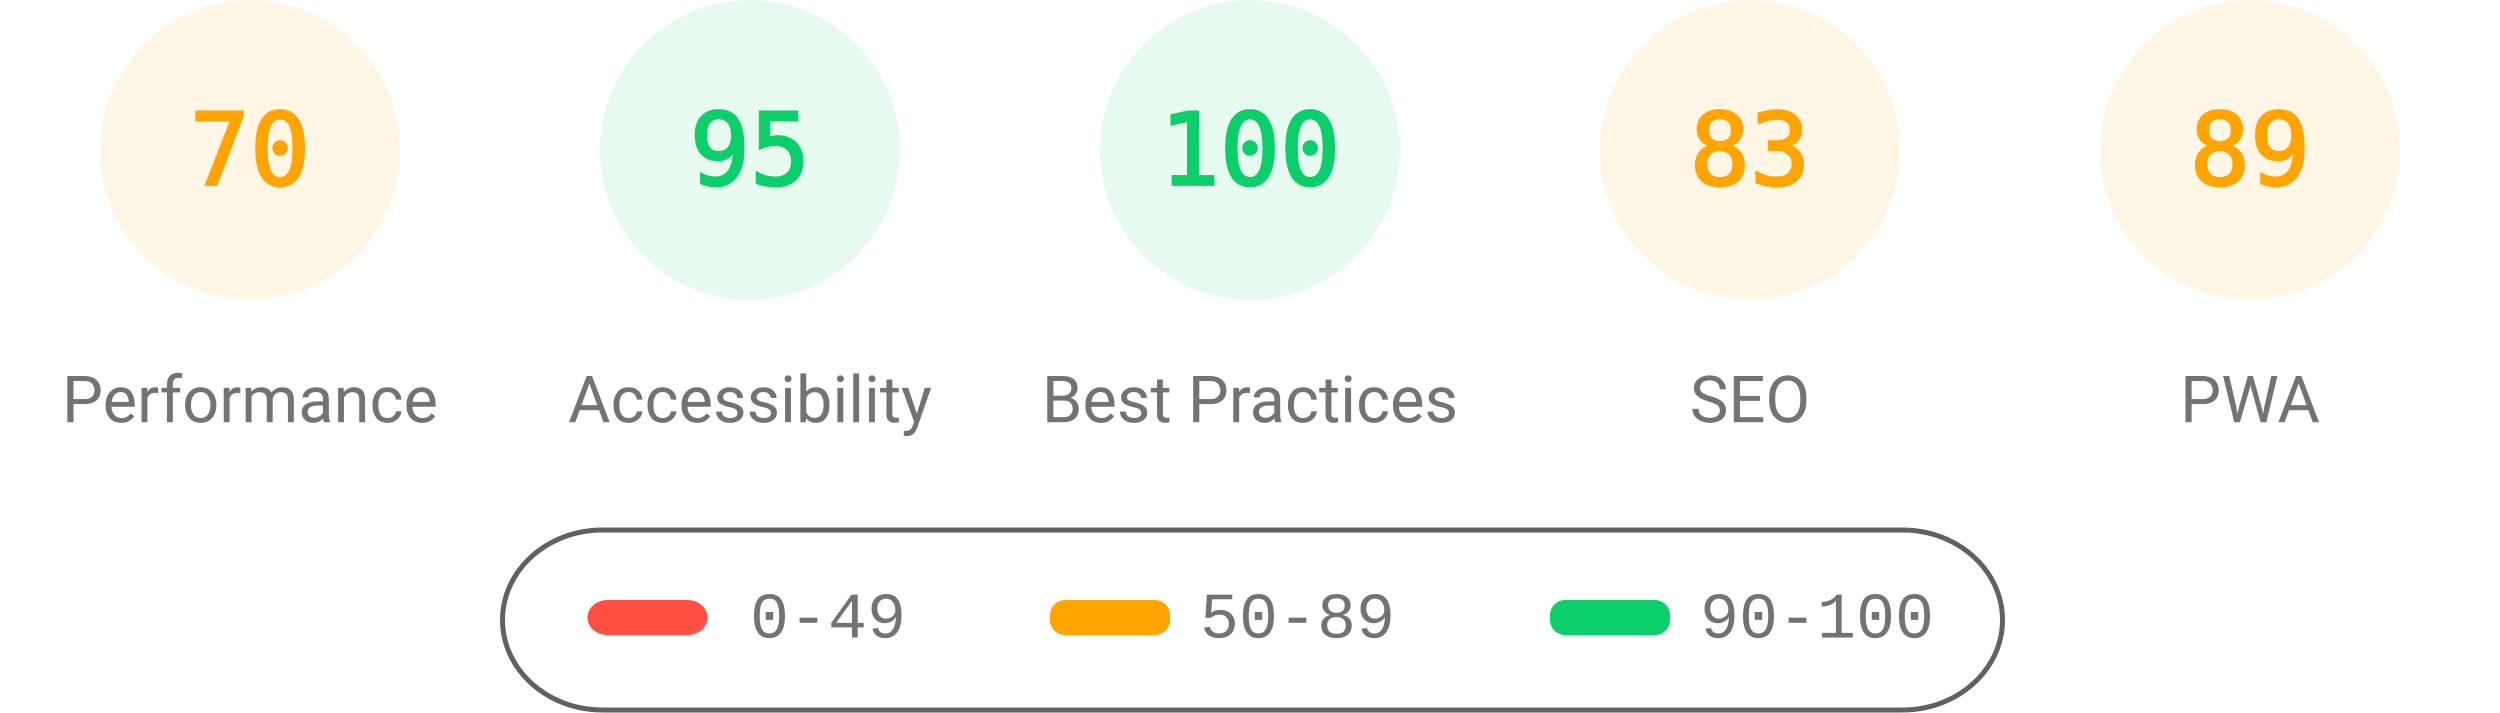
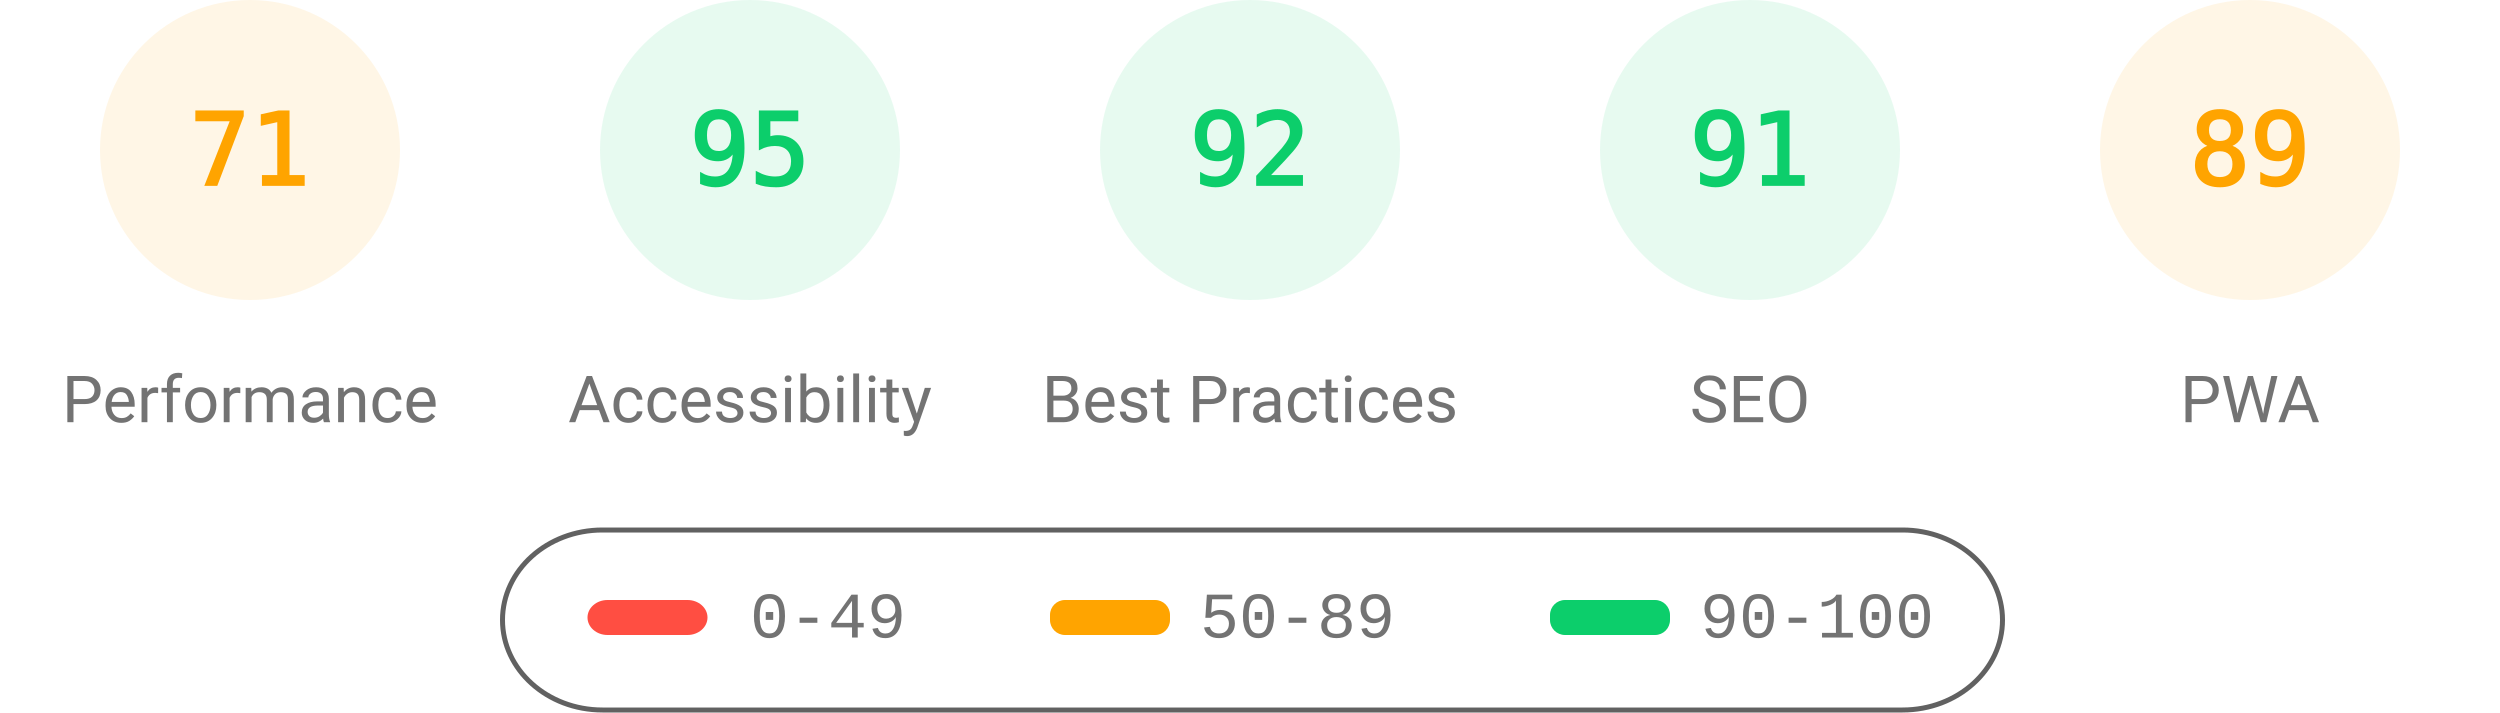
<svg xmlns="http://www.w3.org/2000/svg" fill="none" width="1000" height="285">
  <style>.gauge-base{opacity:.1}.gauge-arc{fill:none;animation-delay:250ms;stroke-linecap:round;transform:rotate(-90deg);transform-origin:100px 60px;animation:load-gauge 1s ease forwards}.guage-text{font-size:40px;font-family:monospace;text-align:center}.guage-red{color:#ff4e42;fill:#ff4e42;stroke:#ff4e42}.guage-orange{color:#ffa400;fill:#ffa400;stroke:#ffa400}.guage-green{color:#0cce6b;fill:#0cce6b;stroke:#0cce6b}.guage-undefined{color:#5c5c5c;fill:#5c5c5c;stroke:#5c5c5c}.guage-title{color:#737373;fill:#737373;stroke:none;font-size:26px;line-height:26px;font-family:Roboto,Halvetica,Arial,sans-serif}@keyframes load-gauge{from{stroke-dasharray:0 352.858}}</style>
  <svg class="guage-div guage-perf guage-orange" viewBox="0 0 200 200" width="200" height="200">
    <circle class="gauge-base" r="56" cx="100" cy="60" stroke-width="8" />
-     <circle class="gauge-arc guage-arc-1" r="56" cx="100" cy="60" stroke-width="8" style="stroke-dasharray:246.301,351.858" />
-     <text class="guage-text" x="100" y="60" alignment-baseline="central" dominant-baseline="central" text-anchor="middle">70</text>
+     <circle class="gauge-arc guage-arc-1" r="56" cx="100" cy="60" stroke-width="8" style="stroke-dasharray:249.819,351.858" />
+     <text class="guage-text" x="100" y="60" alignment-baseline="central" dominant-baseline="central" text-anchor="middle">71</text>
    <text class="guage-title" x="100" y="160" alignment-baseline="central" dominant-baseline="central" text-anchor="middle">Performance</text>
  </svg>
  <svg class="guage-div guage-acc guage-green" viewBox="0 0 200 200" width="200" height="200" x="200">
    <circle class="gauge-base" r="56" cx="100" cy="60" stroke-width="8" />
    <circle class="gauge-arc guage-arc-2" r="56" cx="100" cy="60" stroke-width="8" style="stroke-dasharray:334.265,351.858" />
    <text class="guage-text" x="100" y="60" alignment-baseline="central" dominant-baseline="central" text-anchor="middle">95</text>
    <text class="guage-title" x="100" y="160" alignment-baseline="central" dominant-baseline="central" text-anchor="middle">Accessibility</text>
  </svg>
  <svg class="guage-div guage-best guage-green" viewBox="0 0 200 200" width="200" height="200" x="400">
    <circle class="gauge-base" r="56" cx="100" cy="60" stroke-width="8" />
-     <circle class="gauge-arc guage-arc-3" r="56" cx="100" cy="60" stroke-width="8" style="stroke-dasharray:351.858,351.858" />
-     <text class="guage-text" x="100" y="60" alignment-baseline="central" dominant-baseline="central" text-anchor="middle">100</text>
+     <circle class="gauge-arc guage-arc-3" r="56" cx="100" cy="60" stroke-width="8" style="stroke-dasharray:323.709,351.858" />
+     <text class="guage-text" x="100" y="60" alignment-baseline="central" dominant-baseline="central" text-anchor="middle">92</text>
    <text class="guage-title" x="100" y="160" alignment-baseline="central" dominant-baseline="central" text-anchor="middle">Best Practices</text>
  </svg>
-   <svg class="guage-div guage-seo guage-orange" viewBox="0 0 200 200" width="200" height="200" x="600">
+   <svg class="guage-div guage-seo guage-green" viewBox="0 0 200 200" width="200" height="200" x="600">
    <circle class="gauge-base" r="56" cx="100" cy="60" stroke-width="8" />
-     <circle class="gauge-arc guage-arc-4" r="56" cx="100" cy="60" stroke-width="8" style="stroke-dasharray:292.042,351.858" />
-     <text class="guage-text" x="100" y="60" alignment-baseline="central" dominant-baseline="central" text-anchor="middle">83</text>
+     <circle class="gauge-arc guage-arc-4" r="56" cx="100" cy="60" stroke-width="8" style="stroke-dasharray:320.191,351.858" />
+     <text class="guage-text" x="100" y="60" alignment-baseline="central" dominant-baseline="central" text-anchor="middle">91</text>
    <text class="guage-title" x="100" y="160" alignment-baseline="central" dominant-baseline="central" text-anchor="middle">SEO</text>
  </svg>
  <svg class="guage-div guage-pwa guage-orange" viewBox="0 0 200 200" width="200" height="200" x="800">
    <circle class="gauge-base" r="56" cx="100" cy="60" stroke-width="8" />
    <circle class="gauge-arc guage-arc-4" r="56" cx="100" cy="60" stroke-width="8" style="stroke-dasharray:313.154,351.858" />
    <text class="guage-text" x="100" y="60" alignment-baseline="central" dominant-baseline="central" text-anchor="middle">89</text>
    <text class="guage-title" x="100" y="160" alignment-baseline="central" dominant-baseline="central" text-anchor="middle">PWA</text>
  </svg>
  <svg width="604" height="76" x="200" y="210">
    <path fill="none" id="canvas_background" d="M-1-1h604v80H-1z" />
    <rect fill-opacity="0" stroke="#616161" stroke-width="2" rx="40" id="svg_2" height="72" width="600" y="2" x="1" fill="#000" />
    <rect stroke="#000" rx="8" id="svg_3" height="14" width="48" y="30" x="35" stroke-opacity="null" stroke-width="0" fill="#ff4e42" />
    <rect stroke="#000" rx="6" id="svg_4" height="14" width="48" y="30" x="220" stroke-opacity="null" stroke-width="0" fill="#ffa400" />
    <rect stroke="#000" rx="6" id="svg_5" height="14" width="48" y="30" x="420" stroke-opacity="null" stroke-width="0" fill="#0cce6b" />
    <text xml:space="preserve" text-anchor="start" font-family="'Courier New', Courier, monospace" font-size="26" id="svg_6" y="45" x="100" stroke-opacity="null" stroke-width="0" stroke="#000" fill="#737373">0-49</text>
    <text xml:space="preserve" text-anchor="start" font-family="'Courier New', Courier, monospace" font-size="26" id="svg_7" y="45" x="280" stroke-opacity="null" stroke-width="0" stroke="#000" fill="#737373">50-89</text>
    <text xml:space="preserve" text-anchor="start" font-family="'Courier New', Courier, monospace" font-size="26" id="svg_8" y="45" x="480" stroke-opacity="null" stroke-width="0" stroke="#000" fill="#737373">90-100</text>
  </svg>
</svg>
